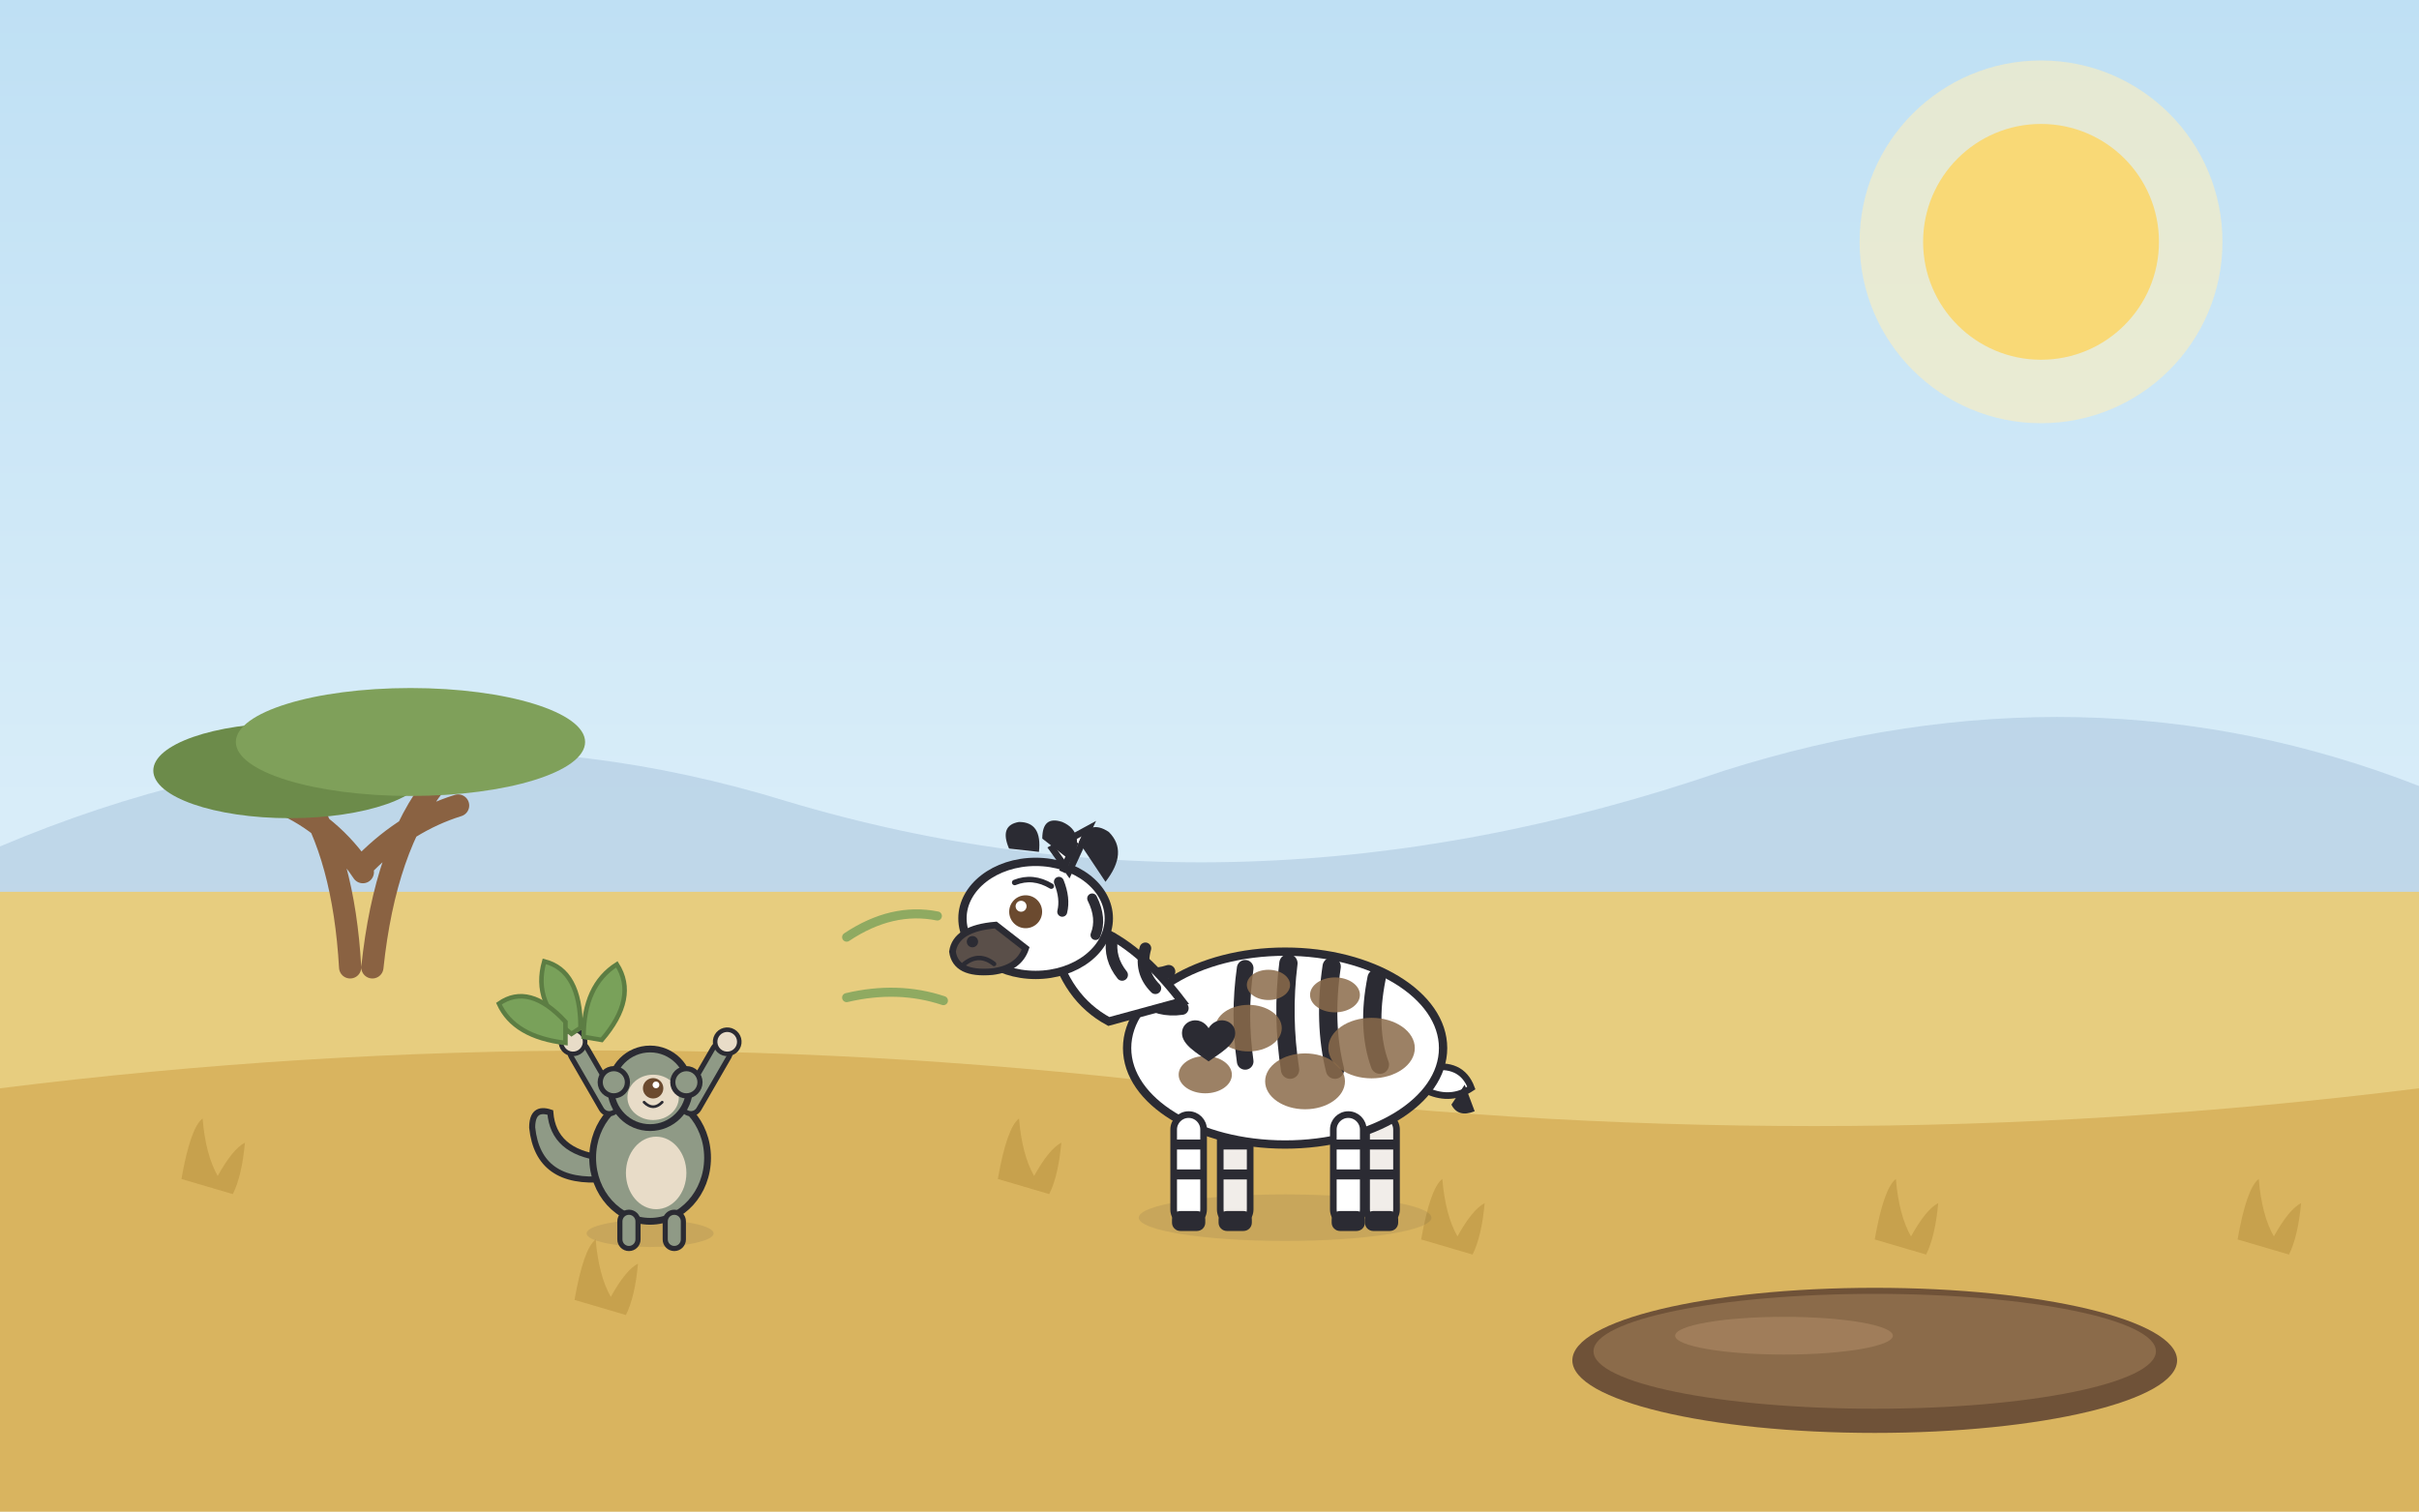
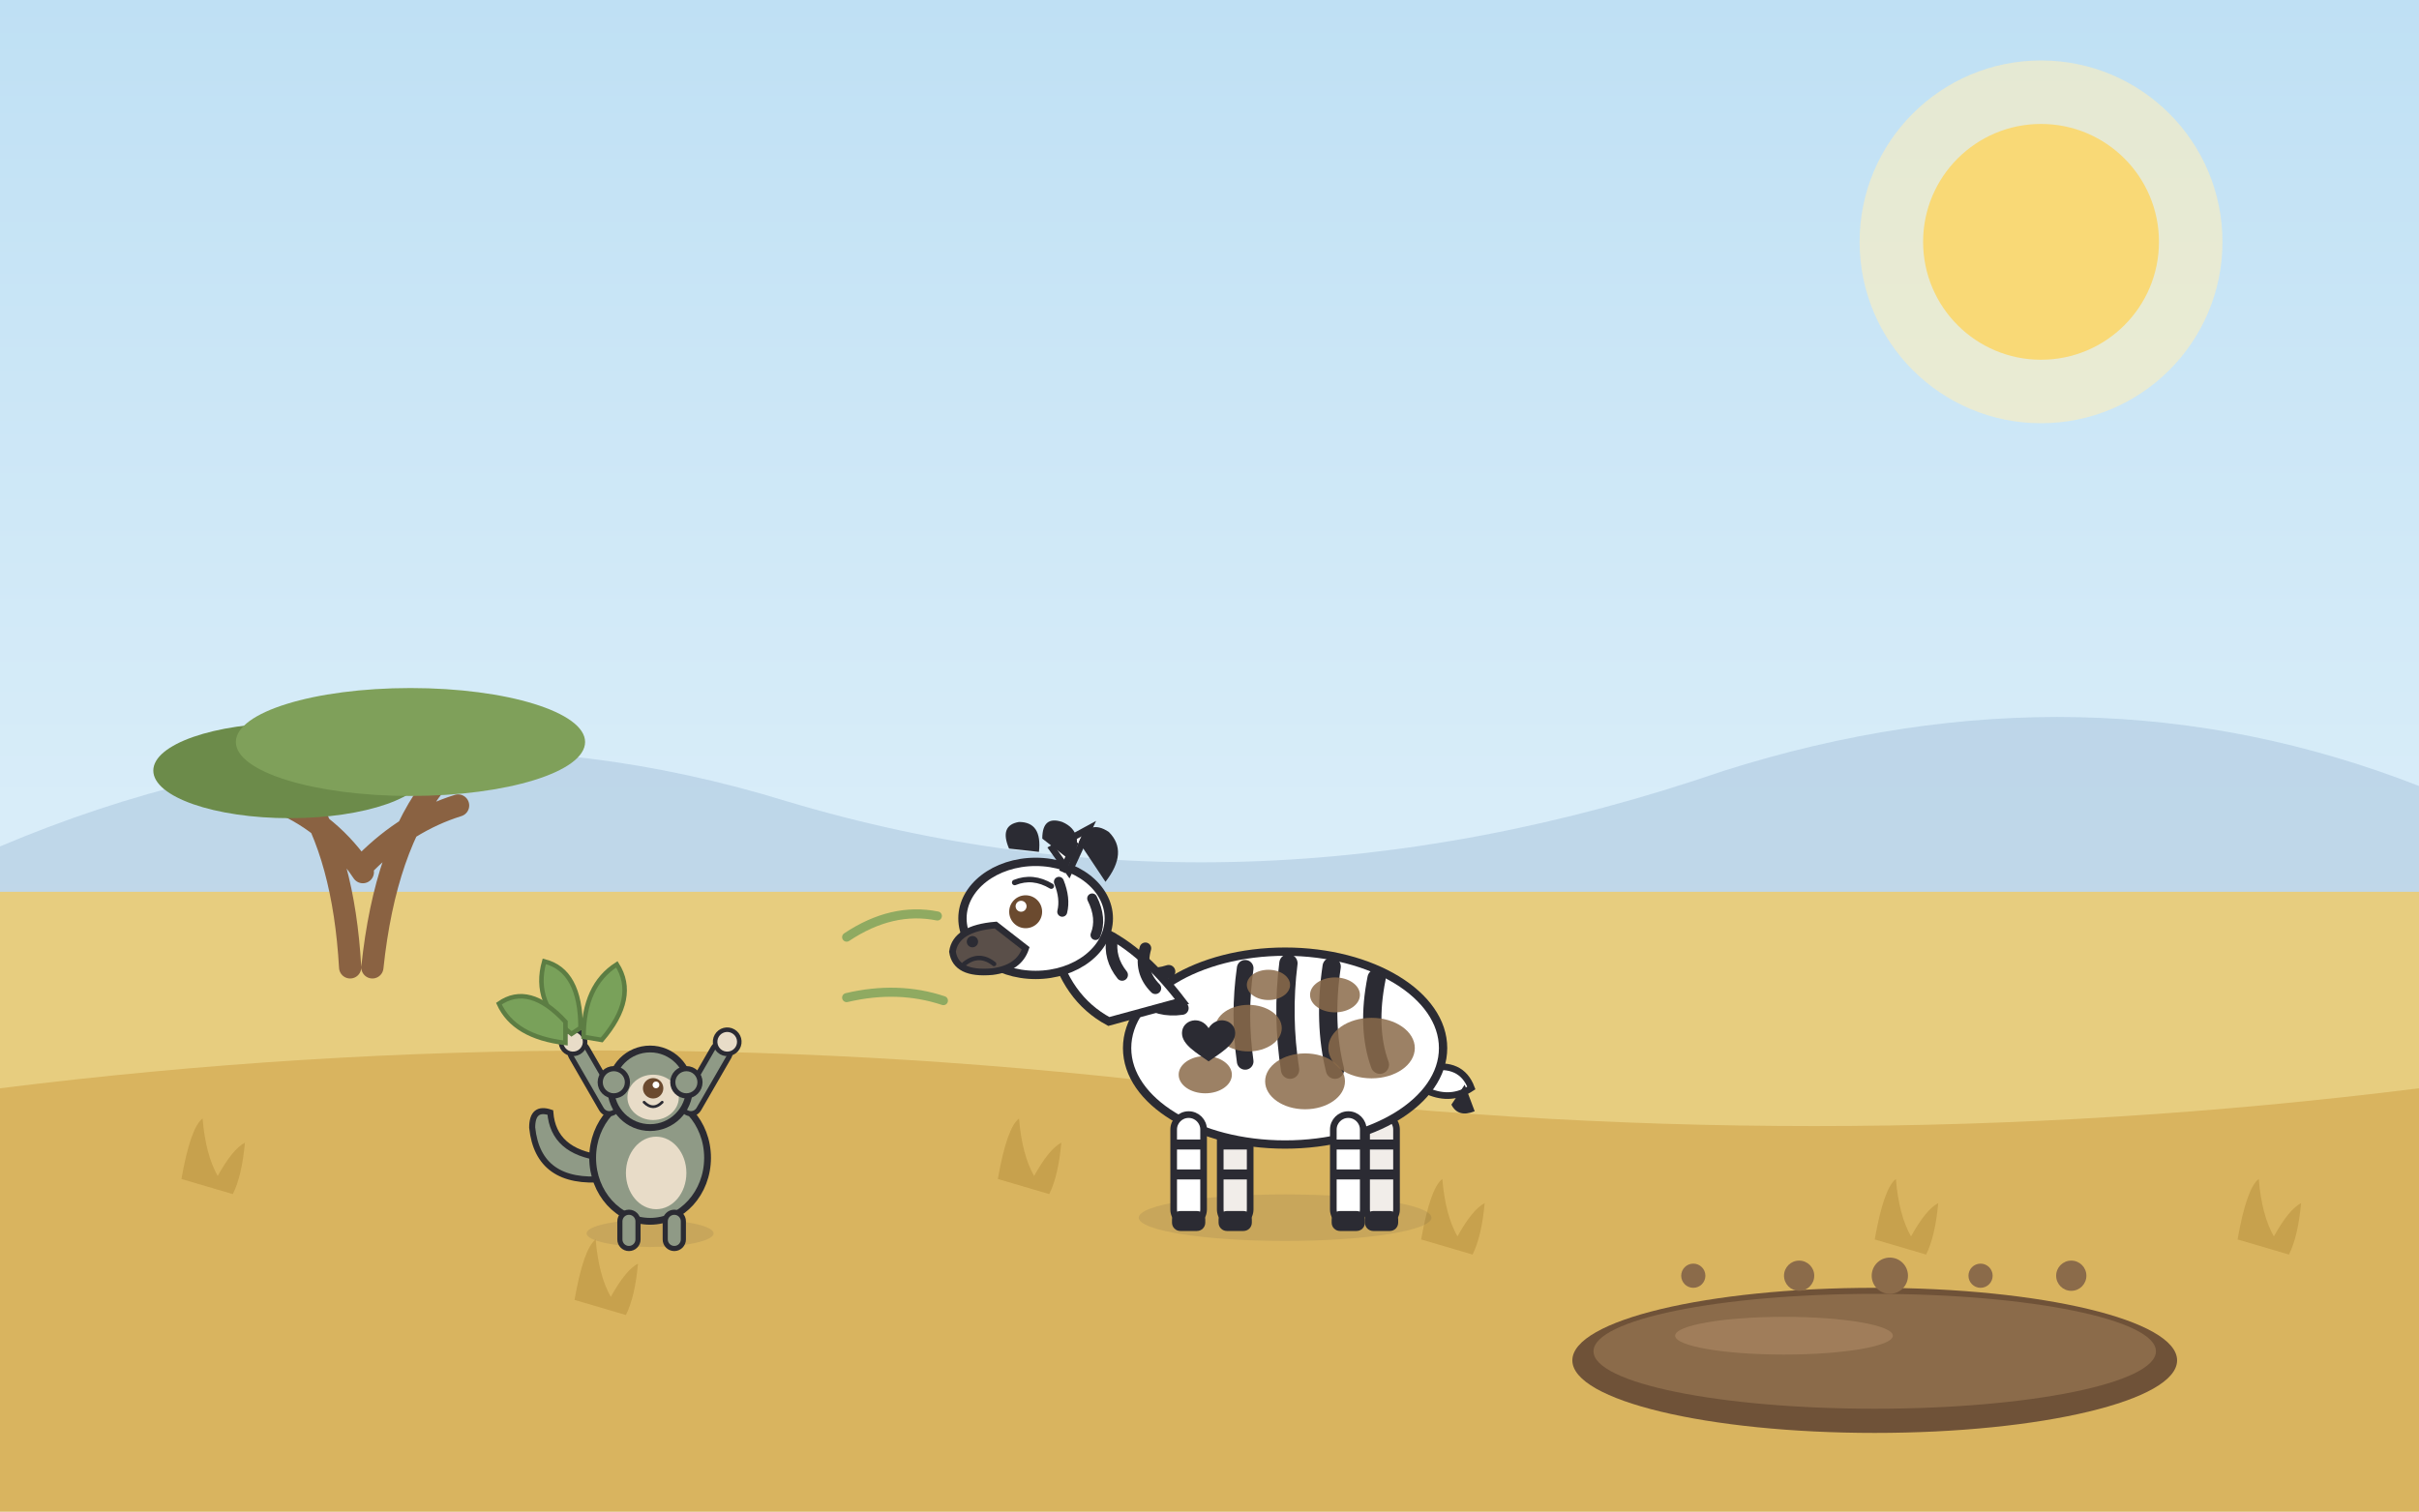
<svg xmlns="http://www.w3.org/2000/svg" viewBox="0 0 1600 1000" role="img">
  <style>
@media (prefers-reduced-motion: no-preference) {
  .anim-idle { animation: idle 3.8s ease-in-out infinite alternate; }
  @keyframes idle { from { transform: translateY(0); } to { transform: translateY(-6px); } }
  .anim-tail { transform-box: fill-box; transform-origin: 100% 20%; animation: tail 2.6s ease-in-out infinite alternate; }
  @keyframes tail { from { transform: rotate(-6deg); } to { transform: rotate(8deg); } }
  .anim-blink { transform-box: fill-box; transform-origin: center; animation: blink 5.2s infinite; }
  @keyframes blink { 0%, 93%, 100% { transform: scaleY(1); } 95%, 97% { transform: scaleY(0.12); } }
  .anim-glow { transform-box: fill-box; transform-origin: center; animation: glow 4.2s ease-in-out infinite alternate; }
  @keyframes glow { from { transform: scale(1); opacity: 0.5; } to { transform: scale(1.08); opacity: 0.75; } }
  .anim-shimmer { animation: shimmer 5s ease-in-out infinite alternate; }
  @keyframes shimmer { from { opacity: 0.62; } to { opacity: 0.92; } }
  .anim-grass { transform-box: fill-box; transform-origin: 50% 100%; animation: sway 3.2s ease-in-out infinite alternate; }
  .anim-canopy { transform-box: fill-box; transform-origin: 50% 100%; animation: sway 5.6s ease-in-out infinite alternate; }
  @keyframes sway { from { transform: rotate(-1.8deg); } to { transform: rotate(2.2deg); } }
  .anim-rain { animation: rainfall 1.15s linear infinite; }
  @keyframes rainfall { from { transform: translateY(-32px); opacity: 0.85; } 75% { opacity: 0.55; } to { transform: translateY(72px); opacity: 0; } }
  .anim-ripple { transform-box: fill-box; transform-origin: center; animation: ripple 3.4s ease-in-out infinite alternate; }
  @keyframes ripple { from { transform: scale(1); opacity: 0.8; } to { transform: scale(1.18); opacity: 0.55; } }
  .anim-drip { animation: drip 1s ease-in infinite; }
  @keyframes drip { from { transform: translateY(-12px); opacity: 0.95; } to { transform: translateY(28px); opacity: 0; } }
  .anim-flow { stroke-dasharray: 26 20; animation: flow 0.8s linear infinite; }
  @keyframes flow { from { stroke-dashoffset: 0; } to { stroke-dashoffset: -46; } }
  .anim-splash { transform-box: fill-box; transform-origin: 50% 100%; animation: splashPulse 1.7s ease-in-out infinite alternate; }
  @keyframes splashPulse { from { transform: scale(0.97); } to { transform: scale(1.05); } }
  .anim-strain { transform-box: fill-box; transform-origin: center; animation: strain 0.9s ease-in-out infinite alternate; }
  @keyframes strain { from { transform: translateX(-5px); } to { transform: translateX(4px); } }
  .anim-float { transform-box: fill-box; transform-origin: center; animation: floaty 2.6s ease-in-out infinite alternate; }
  @keyframes floaty { from { transform: translateY(0) scale(1); } to { transform: translateY(-12px) scale(1.08); } }
  .anim-wave { animation: wave 2.4s ease-in-out infinite; opacity: 0; }
  @keyframes wave { 0% { opacity: 0; } 30% { opacity: 0.9; } 60%, 100% { opacity: 0; } }
  .anim-cloud { animation: cloudDrift 9s ease-in-out infinite alternate; }
  @keyframes cloudDrift { from { transform: translateX(-18px); } to { transform: translateX(22px); } }
+   .tap-target { cursor: pointer; }
+   .tap-target.tap-play { transform-box: fill-box; transform-origin: 50% 85%; animation: tapWiggle 0.7s ease-in-out; }
+   .tap-target[data-tap="puddle"].tap-play { transform-origin: center; animation: tapSplash 0.85s ease-out; }
+   .tap-target[data-tap="sun"].tap-play { transform-origin: center; animation: tapPulse 0.6s ease-in-out; }
+   .tap-target[data-tap="tree"].tap-play { transform-origin: 50% 100%; animation: tapShake 0.7s ease-in-out; }
+   @keyframes tapWiggle { 0% { transform: rotate(0); } 25% { transform: rotate(-4deg) scale(1.03); } 55% { transform: rotate(3deg) scale(1.04); } 80% { transform: rotate(-1.5deg); } 100% { transform: rotate(0); } }
+   @keyframes tapSplash { 0% { transform: scale(1); } 40% { transform: scale(1.06, 0.94); } 70% { transform: scale(0.97, 1.03); } 100% { transform: scale(1); } }
+   @keyframes tapPulse { 0% { transform: scale(1); } 50% { transform: scale(1.12); } 100% { transform: scale(1); } }
+   @keyframes tapShake { 0% { transform: rotate(0); } 20% { transform: rotate(2.4deg); } 45% { transform: rotate(-2deg); } 70% { transform: rotate(1.2deg); } 100% { transform: rotate(0); } }
+   .tap-burst { opacity: 0; }
+   .tap-target.tap-play .tap-burst { opacity: 1; }
+   .tap-target.tap-play .tap-burst circle { animation: burstUp 0.6s ease-out forwards; }
+   @keyframes burstUp { from { transform: translateY(0); opacity: 0.95; } to { transform: translateY(-90px); opacity: 0; } }
}
</style>
  <defs>
    <linearGradient id="sky" x1="0" y1="0" x2="0" y2="1">
      <stop offset="0" stop-color="#bfe0f4" />
      <stop offset="1" stop-color="#eef8fd" />
    </linearGradient>
  </defs>
  <rect width="1600" height="1000" fill="url(#sky)" />
-   <circle class="anim-glow" cx="1350" cy="160" r="120" fill="#fdeebc" opacity="0.6" />
-   <circle cx="1350" cy="160" r="78" fill="#f9d976" />
+   <g class="tap-target" data-tap="sun">
+     <circle class="anim-glow" cx="1350" cy="160" r="120" fill="#fdeebc" opacity="0.6" />
+     <circle cx="1350" cy="160" r="78" fill="#f9d976" />
+   </g>
  <path d="M 0 560 q 260 -110 520 -30 q 300 90 620 -20 q 240 -76 460 10 L 1600 640 L 0 640 Z" fill="#a9c4dd" opacity="0.55" />
  <rect x="0" y="590" width="1600" height="410" fill="#e7cd7f" />
  <path d="M 0 720 q 400 -50 800 0 q 400 50 800 0 L 1600 1000 L 0 1000 Z" fill="#d9b45f" />
  <g class="anim-grass" style="animation-delay:1.00s">
    <path d="M 120 780 q 6 -34 14 -40 q 2 24 10 38 q 10 -18 18 -22 q -2 22 -8 34 z" fill="#c39c48" opacity="0.8" />
  </g>
  <g class="anim-grass" style="animation-delay:0.50s">
    <path d="M 380 860 q 6 -34 14 -40 q 2 24 10 38 q 10 -18 18 -22 q -2 22 -8 34 z" fill="#c39c48" opacity="0.8" />
  </g>
  <g class="anim-grass" style="animation-delay:2.50s">
    <path d="M 660 780 q 6 -34 14 -40 q 2 24 10 38 q 10 -18 18 -22 q -2 22 -8 34 z" fill="#c39c48" opacity="0.8" />
  </g>
  <g class="anim-grass" style="animation-delay:1.50s">
    <path d="M 940 820 q 6 -34 14 -40 q 2 24 10 38 q 10 -18 18 -22 q -2 22 -8 34 z" fill="#c39c48" opacity="0.8" />
  </g>
  <g class="anim-grass" style="animation-delay:0.00s">
    <path d="M 1240 820 q 6 -34 14 -40 q 2 24 10 38 q 10 -18 18 -22 q -2 22 -8 34 z" fill="#c39c48" opacity="0.8" />
  </g>
  <g class="anim-grass" style="animation-delay:0.00s">
    <path d="M 1480 820 q 6 -34 14 -40 q 2 24 10 38 q 10 -18 18 -22 q -2 22 -8 34 z" fill="#c39c48" opacity="0.8" />
  </g>
  <g transform="translate(240 640) scale(1.05)">
-     <path d="M -8 0 q -4 -70 -30 -110 M 6 0 q 8 -76 40 -116 M 0 -60 q -20 -30 -52 -44 M 2 -66 q 26 -26 58 -36" stroke="#8a6242" stroke-width="14" fill="none" stroke-linecap="round" />
-     <g class="anim-canopy" style="animation-delay:2.67s">
-       <ellipse cx="-46" cy="-124" rx="86" ry="30" fill="#6c8b4a" />
-       <ellipse cx="30" cy="-142" rx="110" ry="34" fill="#7fa05a" />
-     </g>
-   </g>
-   <ellipse cx="1240" cy="900" rx="200" ry="48" fill="#6f5238" />
-   <ellipse cx="1240" cy="894" rx="186" ry="38" fill="#8b6b4a" />
-   <ellipse class="anim-ripple" style="animation-delay:0.43s" cx="1180" cy="883.68" rx="72" ry="12.48" fill="#a5825e" opacity="0.8" />
+     <g class="tap-target" data-tap="tree">
+       <path d="M -8 0 q -4 -70 -30 -110 M 6 0 q 8 -76 40 -116 M 0 -60 q -20 -30 -52 -44 M 2 -66 q 26 -26 58 -36" stroke="#8a6242" stroke-width="14" fill="none" stroke-linecap="round" />
+       <g class="anim-canopy" style="animation-delay:2.67s">
+         <ellipse cx="-46" cy="-124" rx="86" ry="30" fill="#6c8b4a" />
+         <ellipse cx="30" cy="-142" rx="110" ry="34" fill="#7fa05a" />
+       </g>
+     </g>
+   </g>
+   <g class="tap-target" data-tap="puddle">
+     <ellipse cx="1240" cy="900" rx="200" ry="48" fill="#6f5238" />
+     <ellipse cx="1240" cy="894" rx="186" ry="38" fill="#8b6b4a" />
+     <ellipse class="anim-ripple" style="animation-delay:0.43s" cx="1180" cy="883.68" rx="72" ry="12.48" fill="#a5825e" opacity="0.8" />
+     <g class="tap-burst">
+       <circle cx="1120" cy="844" r="8" fill="#8b6b4a" style="animation-delay:0.00s" />
+       <circle cx="1190" cy="844" r="10" fill="#8b6b4a" style="animation-delay:0.04s" />
+       <circle cx="1250" cy="844" r="12" fill="#8b6b4a" style="animation-delay:0.08s" />
+       <circle cx="1310" cy="844" r="8" fill="#8b6b4a" style="animation-delay:0.12s" />
+       <circle cx="1370" cy="844" r="10" fill="#8b6b4a" style="animation-delay:0.16s" />
+     </g>
+   </g>
  <g transform="translate(850 700) scale(-1.1 1.1) rotate(0)">
    <ellipse cx="0" cy="96" rx="88" ry="14" fill="#2b2b33" opacity="0.10" />
-     <g class="anim-idle" style="animation-delay:0.20s">
-       <g transform="translate(-58 34) rotate(0)">
-         <rect x="-9" y="0" width="18" height="66" rx="9" fill="#f1ede9" stroke="#2b2b33" stroke-width="4" />
-         <path d="M -9 18 h 18 M -9 36 h 18" stroke="#2b2b33" stroke-width="6" />
-         <rect x="-10" y="58" width="20" height="12" rx="5" fill="#2b2b33" />
-       </g>
-       <g transform="translate(30 34) rotate(0)">
-         <rect x="-9" y="0" width="18" height="66" rx="9" fill="#f1ede9" stroke="#2b2b33" stroke-width="4" />
-         <path d="M -9 18 h 18 M -9 36 h 18" stroke="#2b2b33" stroke-width="6" />
-         <rect x="-10" y="58" width="20" height="12" rx="5" fill="#2b2b33" />
-       </g>
-       <g class="anim-tail" style="animation-delay:0.20s">
-         <path d="M -86 6 q -20 -4 -26 12 q 12 8 26 2" fill="#ffffff" stroke="#2b2b33" stroke-width="4" />
-         <path d="M -108 16 l -6 16 q 10 4 14 -4 z" fill="#2b2b33" />
-       </g>
-       <ellipse cx="0" cy="-6" rx="95" ry="58" fill="#ffffff" stroke="#2b2b33" stroke-width="5" />
-       <path d="M -55 -48 q 6 30 -2 52" stroke="#2b2b33" stroke-width="11" fill="none" stroke-linecap="round" />
-       <path d="M -28 -55 q 5 34 -2 62" stroke="#2b2b33" stroke-width="11" fill="none" stroke-linecap="round" />
-       <path d="M -2 -57 q 4 32 -1 64" stroke="#2b2b33" stroke-width="11" fill="none" stroke-linecap="round" />
-       <path d="M 24 -54 q 4 28 0 56" stroke="#2b2b33" stroke-width="10" fill="none" stroke-linecap="round" />
-       <path d="M 62 -30 q 14 2 24 -6" stroke="#2b2b33" stroke-width="8" fill="none" stroke-linecap="round" />
-       <path d="M 70 -52 q 12 4 22 -2" stroke="#2b2b33" stroke-width="8" fill="none" stroke-linecap="round" />
-       <ellipse cx="-52" cy="-6" rx="26" ry="18.2" fill="#8b6b4a" opacity="0.85" />
-       <ellipse cx="-12" cy="14" rx="24" ry="16.8" fill="#8b6b4a" opacity="0.85" />
-       <ellipse cx="22" cy="-18" rx="20" ry="14" fill="#8b6b4a" opacity="0.85" />
-       <ellipse cx="48" cy="10" rx="16" ry="11.2" fill="#8b6b4a" opacity="0.85" />
-       <ellipse cx="-30" cy="-38" rx="15" ry="10.5" fill="#8b6b4a" opacity="0.85" />
-       <ellipse cx="10" cy="-44" rx="13" ry="9.1" fill="#8b6b4a" opacity="0.85" />
-       <path d="M 46 -18 c -5 -8 -16 -5 -16 3 c 0 7 9 12 16 17 c 7 -5 16 -10 16 -17 c 0 -8 -11 -11 -16 -3 z" fill="#2b2b33" />
-       <g transform="translate(-38 34) rotate(0)">
-         <rect x="-9" y="0" width="18" height="66" rx="9" fill="#ffffff" stroke="#2b2b33" stroke-width="4" />
-         <path d="M -9 18 h 18 M -9 36 h 18" stroke="#2b2b33" stroke-width="6" />
-         <rect x="-10" y="58" width="20" height="12" rx="5" fill="#2b2b33" />
-       </g>
-       <g transform="translate(58 34) rotate(0)">
-         <rect x="-9" y="0" width="18" height="66" rx="9" fill="#ffffff" stroke="#2b2b33" stroke-width="4" />
-         <path d="M -9 18 h 18 M -9 36 h 18" stroke="#2b2b33" stroke-width="6" />
-         <rect x="-10" y="58" width="20" height="12" rx="5" fill="#2b2b33" />
-       </g>
-       <path d="M 62 -34 q 26 -34 52 -44 l 26 8 q -8 34 -34 48 z" fill="#ffffff" stroke="#2b2b33" stroke-width="5" />
-       <path d="M 84 -66 q 4 14 -6 24 M 104 -72 q 2 12 -6 22" stroke="#2b2b33" stroke-width="7" fill="none" stroke-linecap="round" />
-       <g transform="translate(150 -84)">
-         <ellipse cx="0" cy="0" rx="44" ry="34" fill="#ffffff" stroke="#2b2b33" stroke-width="5" />
-         <path d="M 24 4 q 24 2 26 16 q -2 14 -24 12 q -16 -2 -20 -14 z" fill="#5a4f49" stroke="#2b2b33" stroke-width="4" />
-         <circle cx="38" cy="14" r="3.4" fill="#2b2b33" />
-         <g transform="translate(34 22)">
-           <path d="M -9 5.4 q 9 -7.2 18 0" stroke="#2b2b33" stroke-width="2.7" fill="none" stroke-linecap="round" />
-         </g>
-         <path d="M -20 -28 l -12 -26 l 22 12 z" fill="#ffffff" stroke="#2b2b33" stroke-width="4" />
-         <path d="M -24 -46 l 8 18" stroke="#2b2b33" stroke-width="4" />
-         <path d="M -34 -12 q -6 12 -2 22 M -14 -22 q -4 10 -2 18" stroke="#2b2b33" stroke-width="6" fill="none" stroke-linecap="round" />
-         <g transform="translate(6 -4)">
-           <g class="anim-blink">
-             <circle cx="0" cy="0" r="9.9" fill="#6b4a2f" />
-             <circle cx="2.75" cy="-3.3" r="3.3" fill="#fff" />
-           </g>
-           <path d="M -15.4 -15.4 q 11 -6.6 22 -2.2" stroke="#2b2b33" stroke-width="3.3" fill="none" stroke-linecap="round" />
-         </g>
-         <path d="M -42 -22 q -14 -18 -2 -30 q 12 -8 18 6 M -22 -34 q -8 -18 6 -24 q 12 -4 12 10 M -2 -40 q -2 -18 12 -18 q 12 2 6 16" fill="#2b2b33" />
+     <g class="tap-target" data-tap="zebra">
+       <g class="anim-idle" style="animation-delay:0.20s">
+         <g transform="translate(-58 34) rotate(0)">
+           <rect x="-9" y="0" width="18" height="66" rx="9" fill="#f1ede9" stroke="#2b2b33" stroke-width="4" />
+           <path d="M -9 18 h 18 M -9 36 h 18" stroke="#2b2b33" stroke-width="6" />
+           <rect x="-10" y="58" width="20" height="12" rx="5" fill="#2b2b33" />
+         </g>
+         <g transform="translate(30 34) rotate(0)">
+           <rect x="-9" y="0" width="18" height="66" rx="9" fill="#f1ede9" stroke="#2b2b33" stroke-width="4" />
+           <path d="M -9 18 h 18 M -9 36 h 18" stroke="#2b2b33" stroke-width="6" />
+           <rect x="-10" y="58" width="20" height="12" rx="5" fill="#2b2b33" />
+         </g>
+         <g class="anim-tail" style="animation-delay:0.20s">
+           <path d="M -86 6 q -20 -4 -26 12 q 12 8 26 2" fill="#ffffff" stroke="#2b2b33" stroke-width="4" />
+           <path d="M -108 16 l -6 16 q 10 4 14 -4 z" fill="#2b2b33" />
+         </g>
+         <ellipse cx="0" cy="-6" rx="95" ry="58" fill="#ffffff" stroke="#2b2b33" stroke-width="5" />
+         <path d="M -55 -48 q 6 30 -2 52" stroke="#2b2b33" stroke-width="11" fill="none" stroke-linecap="round" />
+         <path d="M -28 -55 q 5 34 -2 62" stroke="#2b2b33" stroke-width="11" fill="none" stroke-linecap="round" />
+         <path d="M -2 -57 q 4 32 -1 64" stroke="#2b2b33" stroke-width="11" fill="none" stroke-linecap="round" />
+         <path d="M 24 -54 q 4 28 0 56" stroke="#2b2b33" stroke-width="10" fill="none" stroke-linecap="round" />
+         <path d="M 62 -30 q 14 2 24 -6" stroke="#2b2b33" stroke-width="8" fill="none" stroke-linecap="round" />
+         <path d="M 70 -52 q 12 4 22 -2" stroke="#2b2b33" stroke-width="8" fill="none" stroke-linecap="round" />
+         <ellipse cx="-52" cy="-6" rx="26" ry="18.2" fill="#8b6b4a" opacity="0.85" />
+         <ellipse cx="-12" cy="14" rx="24" ry="16.8" fill="#8b6b4a" opacity="0.85" />
+         <ellipse cx="22" cy="-18" rx="20" ry="14" fill="#8b6b4a" opacity="0.85" />
+         <ellipse cx="48" cy="10" rx="16" ry="11.2" fill="#8b6b4a" opacity="0.85" />
+         <ellipse cx="-30" cy="-38" rx="15" ry="10.5" fill="#8b6b4a" opacity="0.85" />
+         <ellipse cx="10" cy="-44" rx="13" ry="9.1" fill="#8b6b4a" opacity="0.85" />
+         <path d="M 46 -18 c -5 -8 -16 -5 -16 3 c 0 7 9 12 16 17 c 7 -5 16 -10 16 -17 c 0 -8 -11 -11 -16 -3 z" fill="#2b2b33" />
+         <g transform="translate(-38 34) rotate(0)">
+           <rect x="-9" y="0" width="18" height="66" rx="9" fill="#ffffff" stroke="#2b2b33" stroke-width="4" />
+           <path d="M -9 18 h 18 M -9 36 h 18" stroke="#2b2b33" stroke-width="6" />
+           <rect x="-10" y="58" width="20" height="12" rx="5" fill="#2b2b33" />
+         </g>
+         <g transform="translate(58 34) rotate(0)">
+           <rect x="-9" y="0" width="18" height="66" rx="9" fill="#ffffff" stroke="#2b2b33" stroke-width="4" />
+           <path d="M -9 18 h 18 M -9 36 h 18" stroke="#2b2b33" stroke-width="6" />
+           <rect x="-10" y="58" width="20" height="12" rx="5" fill="#2b2b33" />
+         </g>
+         <path d="M 62 -34 q 26 -34 52 -44 l 26 8 q -8 34 -34 48 z" fill="#ffffff" stroke="#2b2b33" stroke-width="5" />
+         <path d="M 84 -66 q 4 14 -6 24 M 104 -72 q 2 12 -6 22" stroke="#2b2b33" stroke-width="7" fill="none" stroke-linecap="round" />
+         <g transform="translate(150 -84)">
+           <ellipse cx="0" cy="0" rx="44" ry="34" fill="#ffffff" stroke="#2b2b33" stroke-width="5" />
+           <path d="M 24 4 q 24 2 26 16 q -2 14 -24 12 q -16 -2 -20 -14 z" fill="#5a4f49" stroke="#2b2b33" stroke-width="4" />
+           <circle cx="38" cy="14" r="3.4" fill="#2b2b33" />
+           <g transform="translate(34 22)">
+             <path d="M -9 5.4 q 9 -7.2 18 0" stroke="#2b2b33" stroke-width="2.7" fill="none" stroke-linecap="round" />
+           </g>
+           <path d="M -20 -28 l -12 -26 l 22 12 z" fill="#ffffff" stroke="#2b2b33" stroke-width="4" />
+           <path d="M -24 -46 l 8 18" stroke="#2b2b33" stroke-width="4" />
+           <path d="M -34 -12 q -6 12 -2 22 M -14 -22 q -4 10 -2 18" stroke="#2b2b33" stroke-width="6" fill="none" stroke-linecap="round" />
+           <g transform="translate(6 -4)">
+             <g class="anim-blink">
+               <circle cx="0" cy="0" r="9.9" fill="#6b4a2f" />
+               <circle cx="2.75" cy="-3.3" r="3.3" fill="#fff" />
+             </g>
+             <path d="M -15.4 -15.4 q 11 -6.6 22 -2.2" stroke="#2b2b33" stroke-width="3.3" fill="none" stroke-linecap="round" />
+           </g>
+           <path d="M -42 -22 q -14 -18 -2 -30 q 12 -8 18 6 M -22 -34 q -8 -18 6 -24 q 12 -4 12 10 M -2 -40 q -2 -18 12 -18 q 12 2 6 16" fill="#2b2b33" />
+         </g>
      </g>
    </g>
  </g>
  <g transform="translate(430 750) scale(1 1)">
    <ellipse cx="0" cy="66" rx="42" ry="9" fill="#2b2b33" opacity="0.10" />
-     <g class="anim-idle" style="animation-delay:1.20s">
-       <g class="anim-tail" style="animation-delay:1.20s">
-         <path d="M -30 30 q -44 4 -48 -34 q 0 -14 12 -10 q 2 26 34 30 z" fill="#8f9a86" stroke="#2b2b33" stroke-width="4" />
-       </g>
-       <ellipse cx="0" cy="16" rx="38" ry="42" fill="#8f9a86" stroke="#2b2b33" stroke-width="4.5" />
-       <ellipse cx="4" cy="26" rx="20" ry="24" fill="#e8dcc8" />
-       <g transform="translate(-24 -14) rotate(150)">
-         <rect x="-6" y="0" width="12" height="52" rx="6" fill="#8f9a86" stroke="#2b2b33" stroke-width="3.4" />
-         <circle cx="0" cy="54" r="8" fill="#e8dcc8" stroke="#2b2b33" stroke-width="3" />
-       </g>
-       <g transform="translate(24 -14) rotate(-150)">
-         <rect x="-6" y="0" width="12" height="52" rx="6" fill="#8f9a86" stroke="#2b2b33" stroke-width="3.4" />
-         <circle cx="0" cy="54" r="8" fill="#e8dcc8" stroke="#2b2b33" stroke-width="3" />
-       </g>
-       <g transform="translate(-52 -66)">
-         <g class="anim-splash">
-           <path d="M 0 0 q -26 -20 -18 -48 q 24 6 24 44 z" fill="#79a15a" stroke="#5c7d43" stroke-width="3" />
-           <path d="M 8 2 q 0 -34 22 -48 q 14 22 -10 50 z" fill="#79a15a" stroke="#5c7d43" stroke-width="3" />
-           <path d="M -4 6 q -34 -4 -44 -26 q 20 -14 44 12 z" fill="#79a15a" stroke="#5c7d43" stroke-width="3" />
-         </g>
-       </g>
-       <g transform="translate(-14 52)">
-         <rect x="-6" y="0" width="12" height="24" rx="6" fill="#8f9a86" stroke="#2b2b33" stroke-width="3.4" />
-       </g>
-       <g transform="translate(16 52)">
-         <rect x="-6" y="0" width="12" height="24" rx="6" fill="#8f9a86" stroke="#2b2b33" stroke-width="3.4" />
-       </g>
-       <g transform="translate(0 -30)">
-         <circle cx="0" cy="0" r="26" fill="#8f9a86" stroke="#2b2b33" stroke-width="4.5" />
-         <ellipse cx="2" cy="6" rx="17" ry="15" fill="#e8dcc8" />
-         <circle cx="-24" cy="-4" r="9" fill="#8f9a86" stroke="#2b2b33" stroke-width="3.4" />
-         <circle cx="24" cy="-4" r="9" fill="#8f9a86" stroke="#2b2b33" stroke-width="3.4" />
-         <g transform="translate(2 0)">
-           <g class="anim-blink">
-             <circle cx="0" cy="0" r="6.75" fill="#6b4a2f" />
-             <circle cx="1.875" cy="-2.25" r="2.25" fill="#fff" />
-           </g>
-         </g>
-         <g transform="translate(2 8)">
-           <path d="M -6 1.2 q 6 6 12 0" stroke="#2b2b33" stroke-width="1.8" fill="none" stroke-linecap="round" />
+     <g class="tap-target" data-tap="monkey">
+       <g class="anim-idle" style="animation-delay:1.20s">
+         <g class="anim-tail" style="animation-delay:1.20s">
+           <path d="M -30 30 q -44 4 -48 -34 q 0 -14 12 -10 q 2 26 34 30 z" fill="#8f9a86" stroke="#2b2b33" stroke-width="4" />
+         </g>
+         <ellipse cx="0" cy="16" rx="38" ry="42" fill="#8f9a86" stroke="#2b2b33" stroke-width="4.5" />
+         <ellipse cx="4" cy="26" rx="20" ry="24" fill="#e8dcc8" />
+         <g transform="translate(-24 -14) rotate(150)">
+           <rect x="-6" y="0" width="12" height="52" rx="6" fill="#8f9a86" stroke="#2b2b33" stroke-width="3.4" />
+           <circle cx="0" cy="54" r="8" fill="#e8dcc8" stroke="#2b2b33" stroke-width="3" />
+         </g>
+         <g transform="translate(24 -14) rotate(-150)">
+           <rect x="-6" y="0" width="12" height="52" rx="6" fill="#8f9a86" stroke="#2b2b33" stroke-width="3.4" />
+           <circle cx="0" cy="54" r="8" fill="#e8dcc8" stroke="#2b2b33" stroke-width="3" />
+         </g>
+         <g transform="translate(-52 -66)">
+           <g class="anim-splash">
+             <path d="M 0 0 q -26 -20 -18 -48 q 24 6 24 44 z" fill="#79a15a" stroke="#5c7d43" stroke-width="3" />
+             <path d="M 8 2 q 0 -34 22 -48 q 14 22 -10 50 z" fill="#79a15a" stroke="#5c7d43" stroke-width="3" />
+             <path d="M -4 6 q -34 -4 -44 -26 q 20 -14 44 12 z" fill="#79a15a" stroke="#5c7d43" stroke-width="3" />
+           </g>
+         </g>
+         <g transform="translate(-14 52)">
+           <rect x="-6" y="0" width="12" height="24" rx="6" fill="#8f9a86" stroke="#2b2b33" stroke-width="3.4" />
+         </g>
+         <g transform="translate(16 52)">
+           <rect x="-6" y="0" width="12" height="24" rx="6" fill="#8f9a86" stroke="#2b2b33" stroke-width="3.4" />
+         </g>
+         <g transform="translate(0 -30)">
+           <circle cx="0" cy="0" r="26" fill="#8f9a86" stroke="#2b2b33" stroke-width="4.5" />
+           <ellipse cx="2" cy="6" rx="17" ry="15" fill="#e8dcc8" />
+           <circle cx="-24" cy="-4" r="9" fill="#8f9a86" stroke="#2b2b33" stroke-width="3.4" />
+           <circle cx="24" cy="-4" r="9" fill="#8f9a86" stroke="#2b2b33" stroke-width="3.4" />
+           <g transform="translate(2 0)">
+             <g class="anim-blink">
+               <circle cx="0" cy="0" r="6.75" fill="#6b4a2f" />
+               <circle cx="1.875" cy="-2.25" r="2.25" fill="#fff" />
+             </g>
+           </g>
+           <g transform="translate(2 8)">
+             <path d="M -6 1.2 q 6 6 12 0" stroke="#2b2b33" stroke-width="1.8" fill="none" stroke-linecap="round" />
+           </g>
        </g>
      </g>
    </g>
  </g>
  <g class="anim-splash" stroke="#79a15a" stroke-width="6" fill="none" stroke-linecap="round" opacity="0.8">
    <path d="M 560 620 q 30 -20 60 -14" />
    <path d="M 560 660 q 34 -8 64 2" />
  </g>
</svg>
